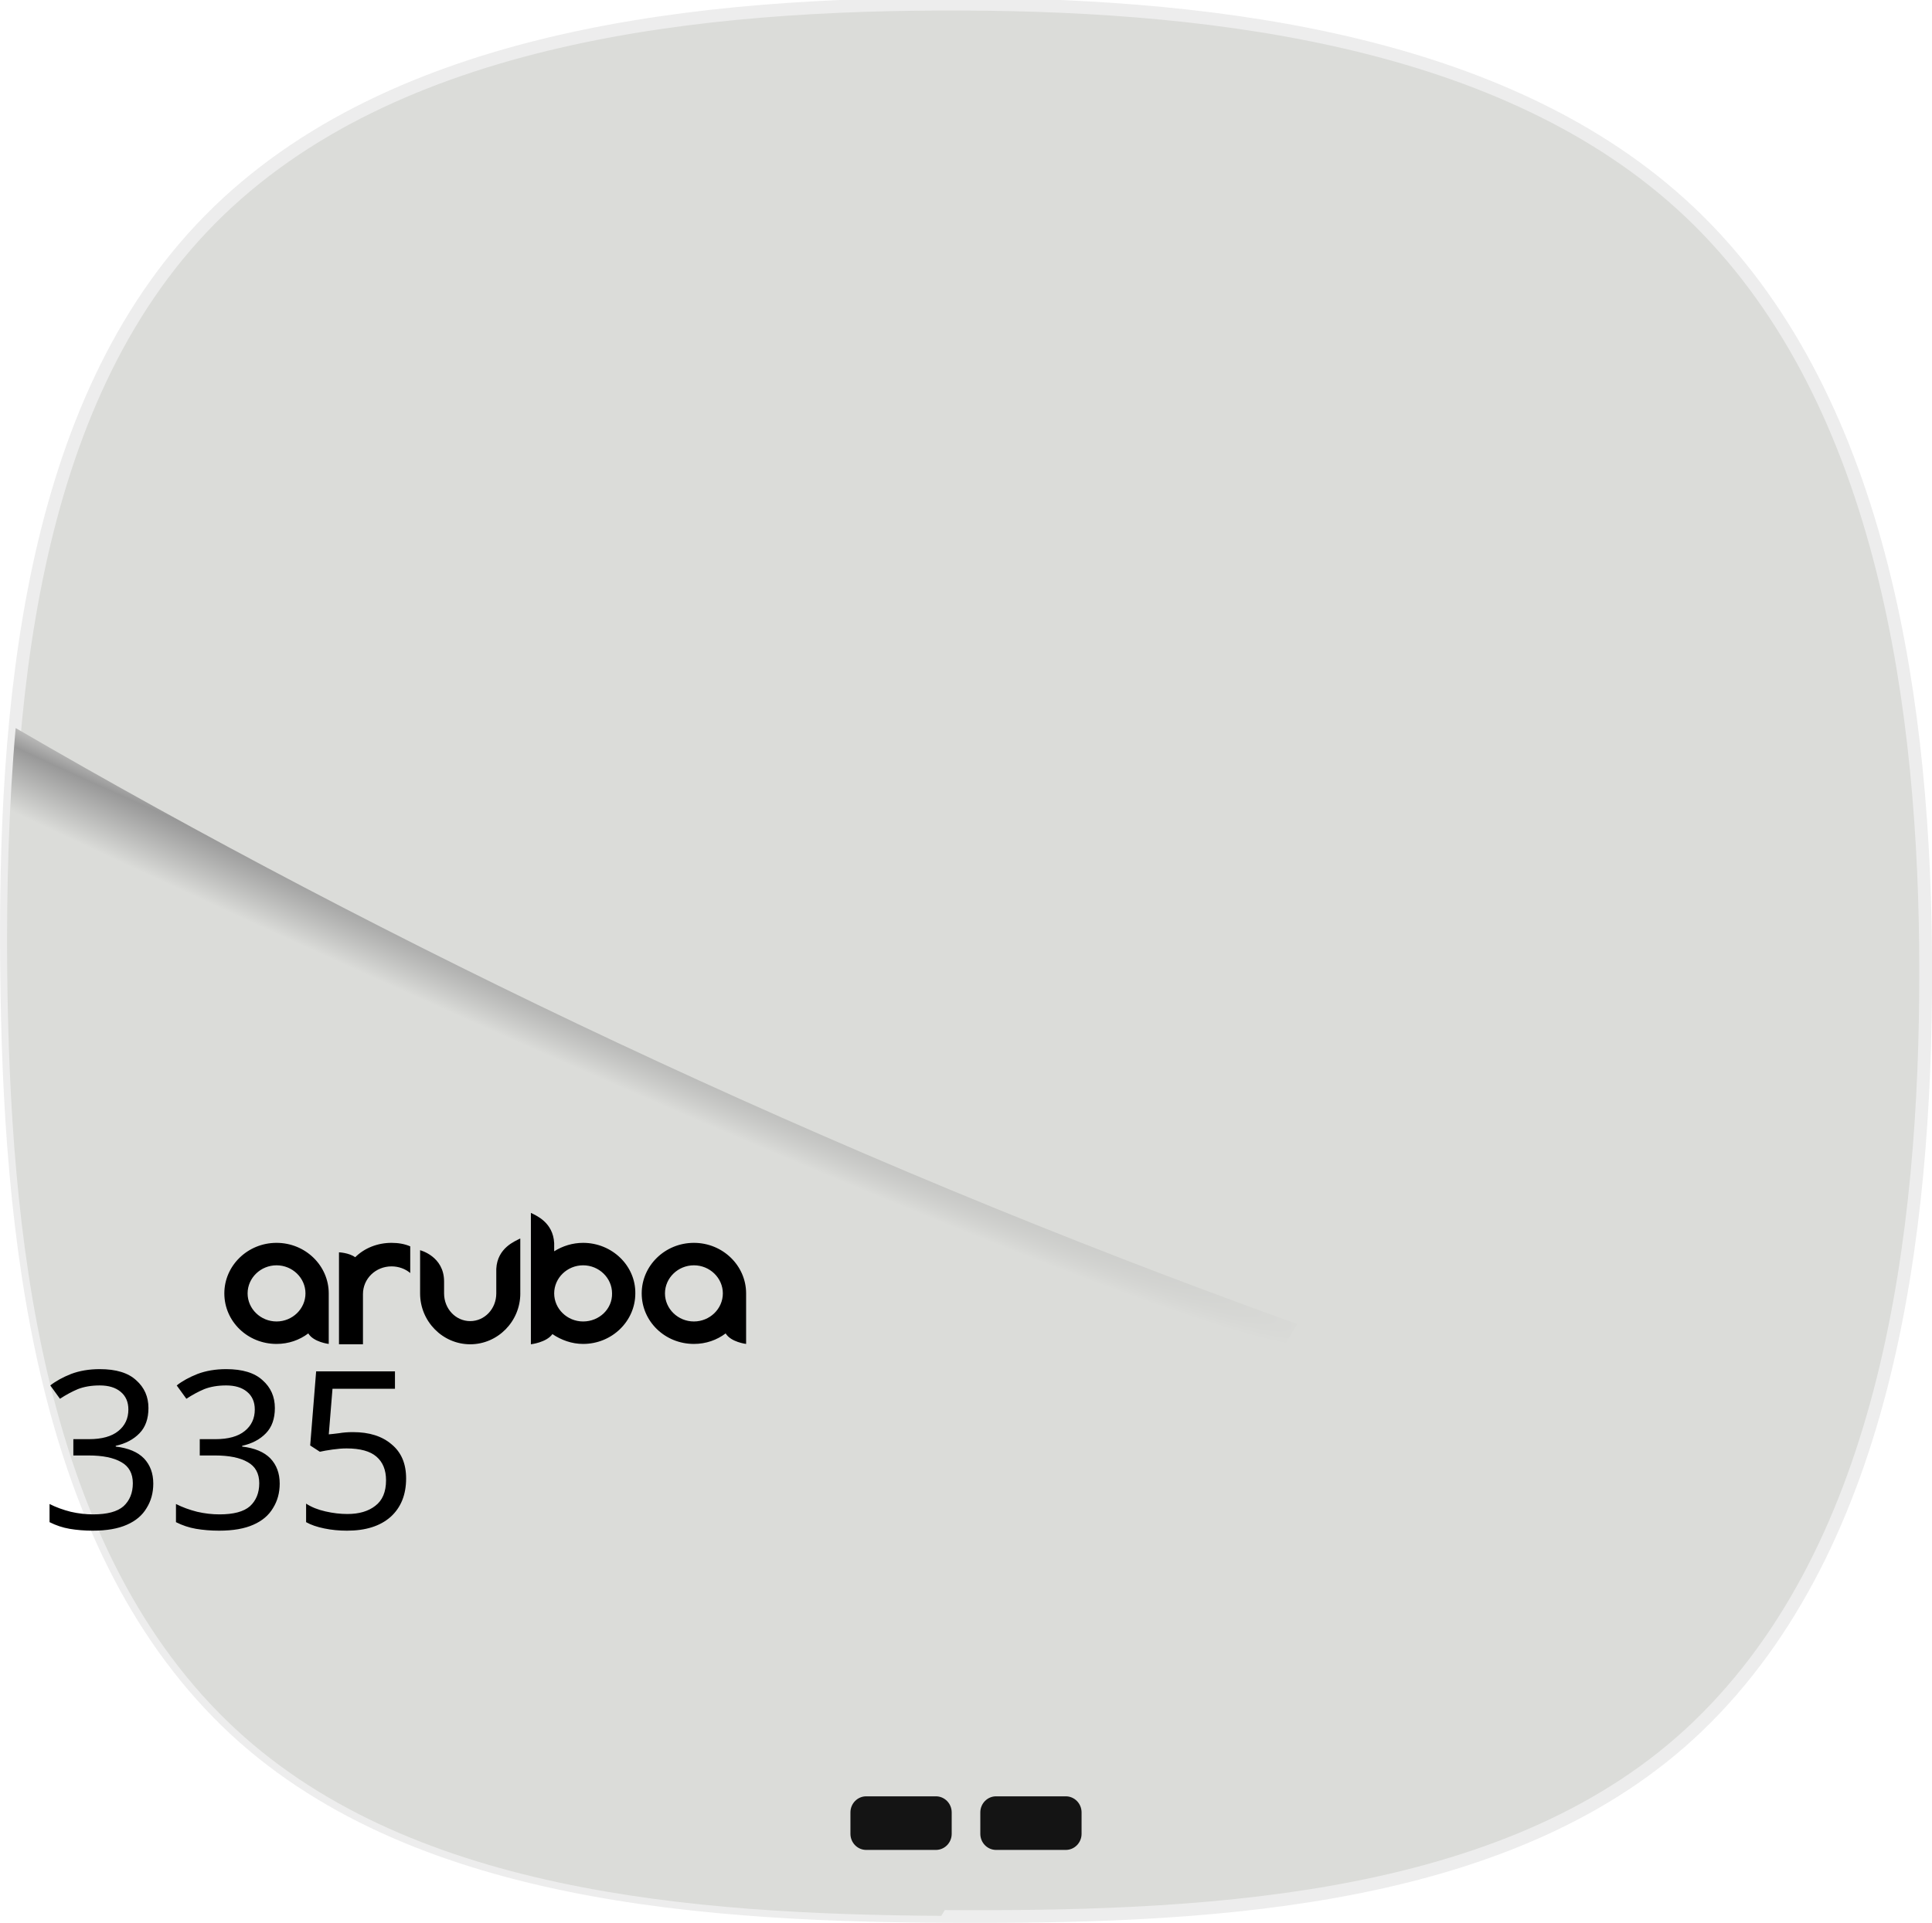
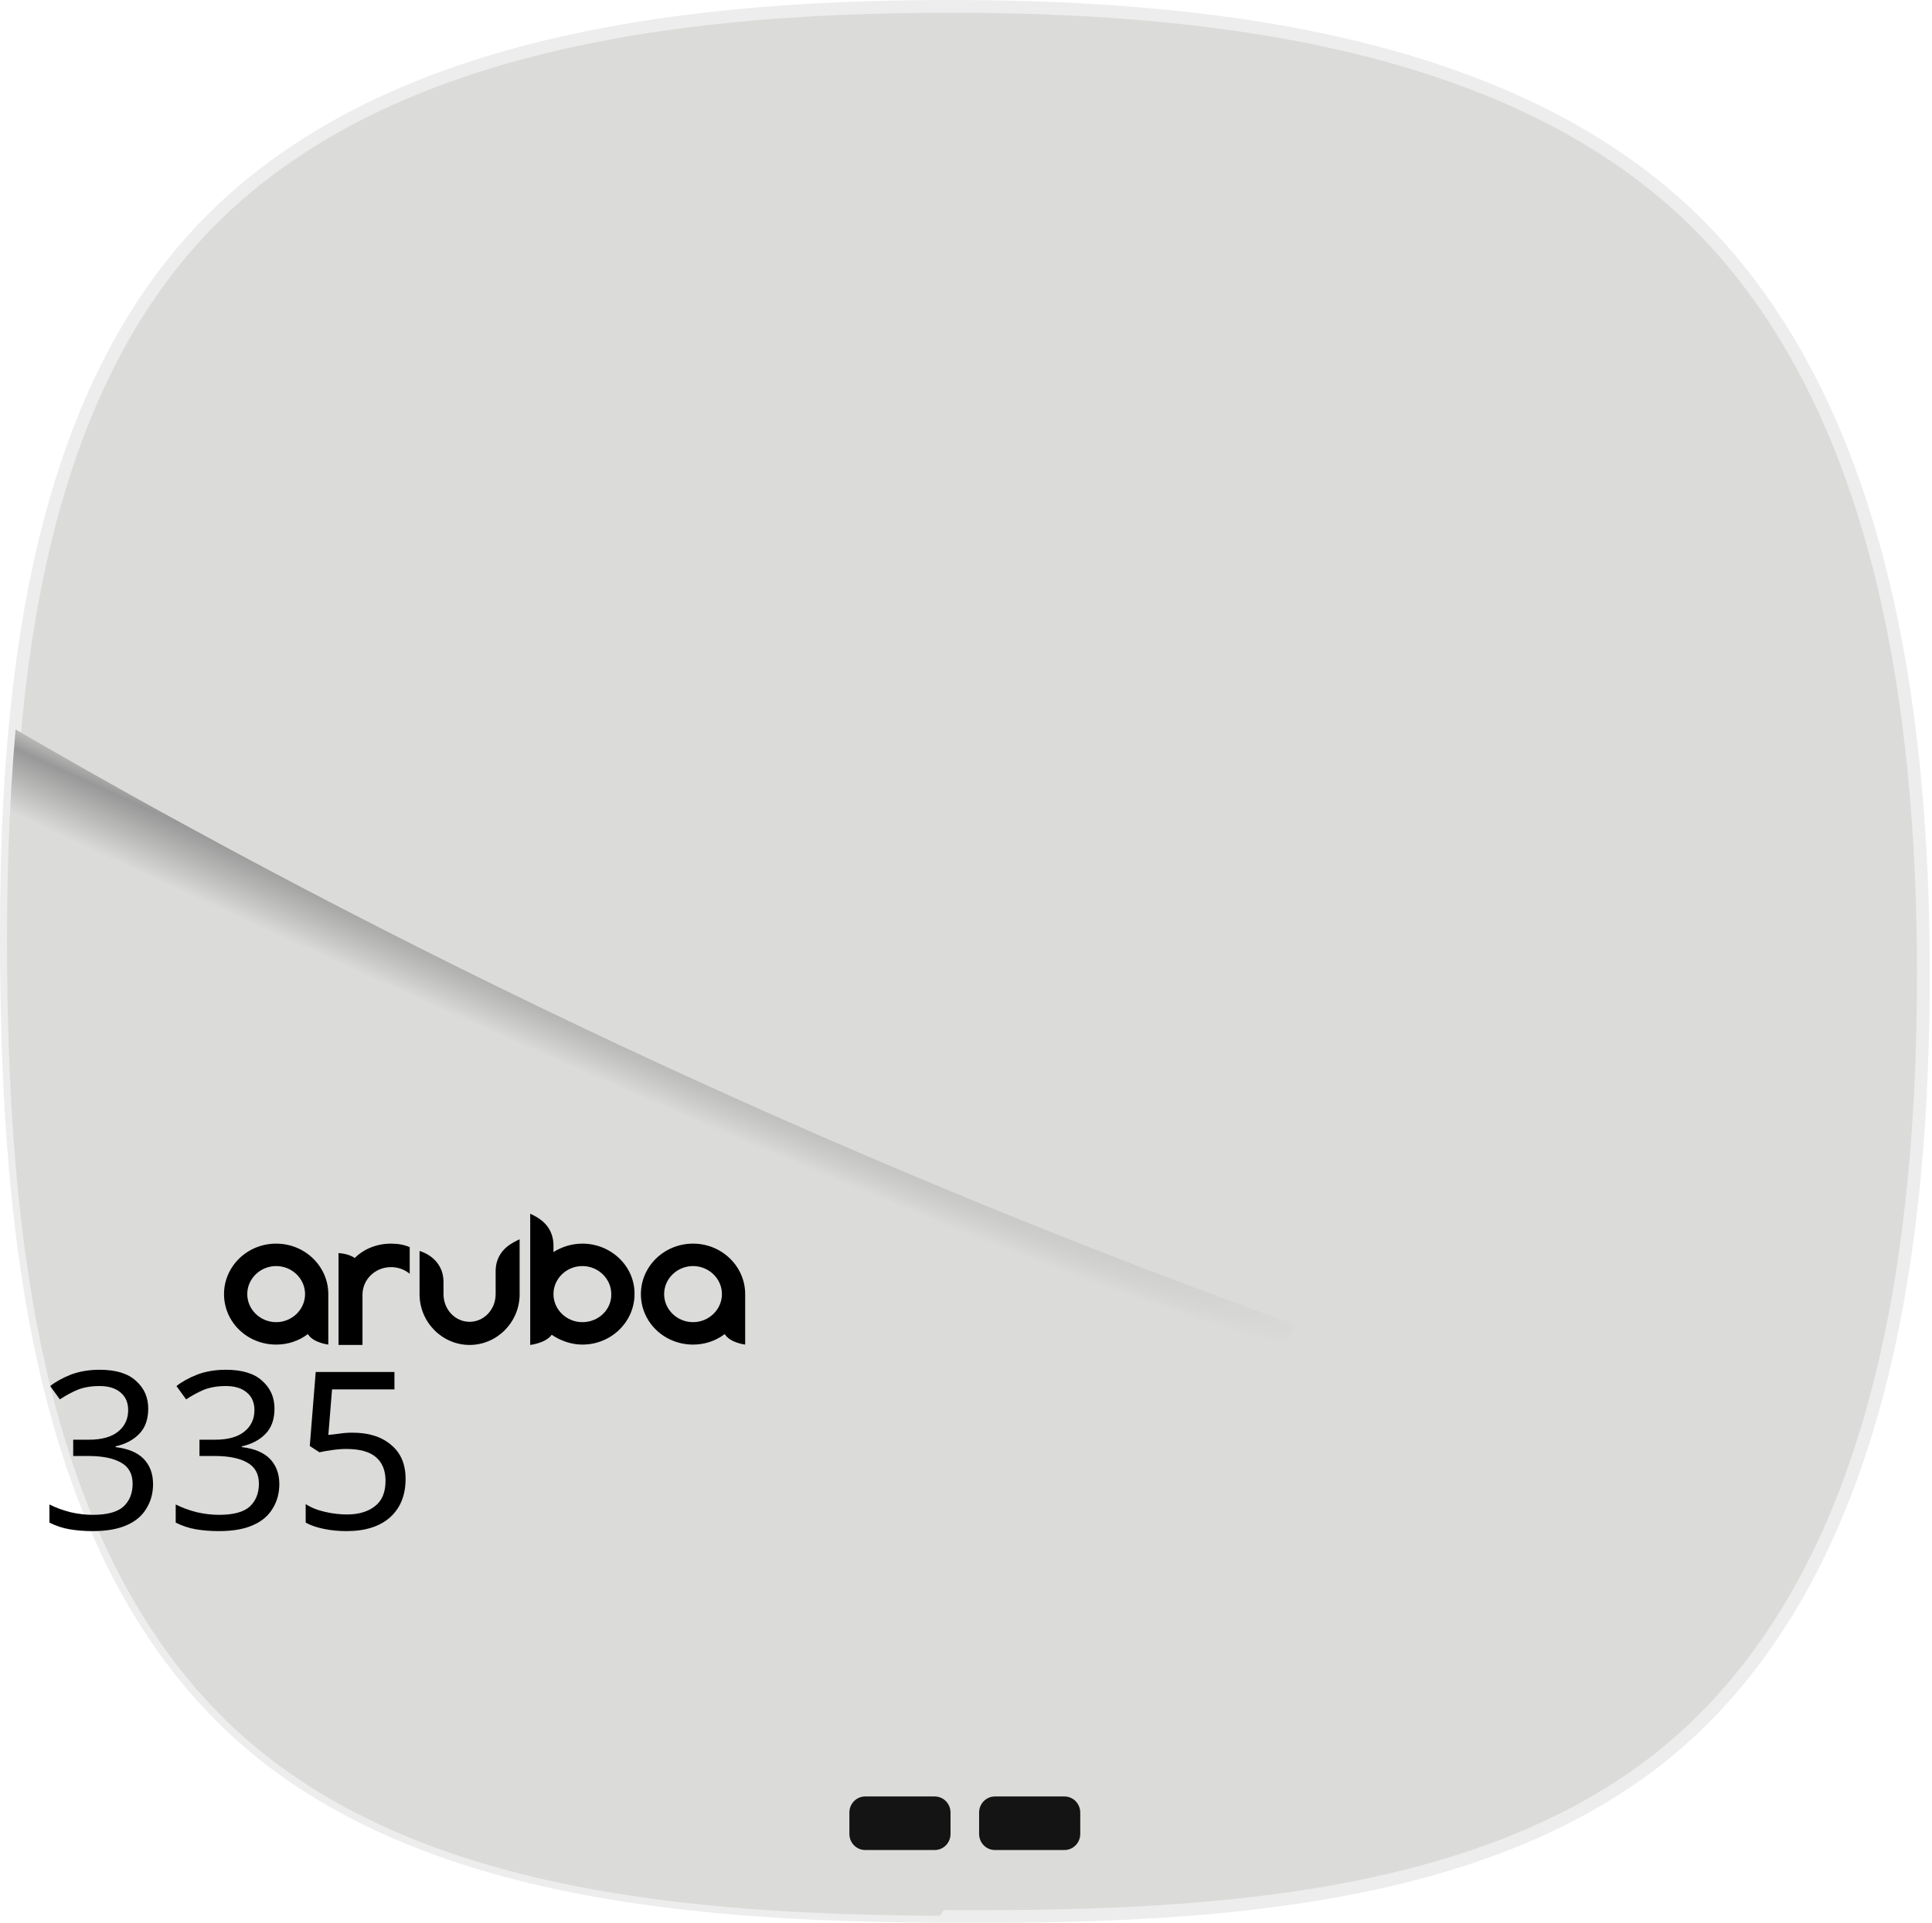
- <svg xmlns="http://www.w3.org/2000/svg" width="225" height="224" version="1.1" viewBox="35 370 119.495 72.7">
+ <svg xmlns="http://www.w3.org/2000/svg" width="225" height="224" version="1.1" viewBox="35 370 225 224">
  <defs>
    <radialGradient id="radialGradient14839" cx="113.08" cy="452.2" r="27.12" gradientTransform="matrix(-.051075 .10781 -2.0043 -.94656 947.64 839.85)" gradientUnits="userSpaceOnUse">
      <stop stop-color="#bcbcbb" offset="0" />
      <stop stop-color="#989898" offset=".232" />
      <stop stop-color="#dbdcd9" offset="1" />
    </radialGradient>
  </defs>
-   <g transform="matrix(1.4901 0 0 1.4852 -16.756 -237.77)">
+   <g transform="matrix(2.8024 0 0 2.7932 -62.342 -729.26)">
    <path d="m43.458 402.78c7.62-7.73 20.466-9.014 31.329-8.964 10.585 0.049 22.943 1.559 30.444 9.015 7.723 7.678 9.428 20.375 9.433 31.257 5e-3 10.955-1.569 23.874-9.47 31.477-7.542 7.257-19.888 7.934-30.407 7.912-10.52-0.022-23.074-0.743-30.637-8.109-7.787-7.585-9.029-20.419-9.142-31.28-0.112-10.808 0.856-23.605 8.45-31.308z" fill="#dbdcd9" stroke="#ededed" stroke-linecap="round" stroke-linejoin="round" stroke-width=".531" />
    <path d="m35.383 423.97c-0.281 3.158-0.383 6.691-0.351 10.096 0.113 10.861 1.355 23.695 9.142 31.28 7.324 7.134 19.324 8.033 29.63 8.102l14.775-24.654c-19.539-7.029-37.959-15.93-53.196-24.824z" fill="url(#radialGradient14839)" fill-rule="evenodd" />
    <g transform="matrix(.98853 0 0 .98698 -18.97 62.666)">
      <text transform="scale(.99918 1.0008)" x="74.92" y="399.531" fill="#000000" font-family="sans-serif" letter-spacing="0px" stroke-width="1px" text-align="center" text-anchor="middle" word-spacing="0px" style="line-height:0%" xml:space="preserve">
        <tspan x="74.92" y="399.531" font-family="'PakType Naskh Basic'" font-size="9.288px" style="line-height:1.25">335</tspan>
      </text>
-       <path class="st1" d="m76.174 389.93c0 1.185-0.948 2.148-2.104 2.148-1.155 0-2.104-0.963-2.104-2.148v-1.822s1.007 0.252 1.007 1.318v0.504c0 0.652 0.489 1.17 1.096 1.17s1.096-0.518 1.096-1.17v-1.052 0.015c0.044-0.889 0.8-1.17 0.993-1.274h0.015v2.311zm-5.407-2.133c0.281 0 0.548 0.044 0.785 0.148v1.126c-0.207-0.178-0.489-0.281-0.785-0.281-0.667 0-1.2 0.518-1.2 1.17v2.118h-1.007v-3.881s0.415 0.015 0.681 0.207c0.385-0.385 0.933-0.607 1.526-0.607m-4.829 3.318c-0.667 0-1.215-0.533-1.215-1.185 0-0.652 0.548-1.185 1.215-1.185s1.215 0.533 1.215 1.185c0 0.652-0.548 1.185-1.215 1.185m0-3.318c-1.215 0-2.192 0.963-2.192 2.133 0 1.185 0.978 2.133 2.192 2.133 0.504 0 0.963-0.163 1.333-0.444 0.222 0.37 0.859 0.444 0.859 0.444v-2.133c0-1.17-0.978-2.133-2.192-2.133m17.525 3.318c-0.667 0-1.215-0.533-1.215-1.185 0-0.652 0.548-1.185 1.215-1.185s1.215 0.533 1.215 1.185c0 0.652-0.548 1.185-1.215 1.185m0-3.318c-1.215 0-2.192 0.963-2.192 2.133 0 1.185 0.978 2.133 2.192 2.133 0.504 0 0.963-0.163 1.333-0.444 0.222 0.37 0.859 0.444 0.859 0.444v-2.133c0-1.17-0.978-2.133-2.192-2.133m-4.652 3.318c-0.667 0-1.215-0.533-1.215-1.185 0-0.652 0.548-1.185 1.215-1.185 0.667 0 1.215 0.533 1.215 1.185 0.015 0.652-0.533 1.185-1.215 1.185m0-3.318c-0.444 0-0.859 0.133-1.215 0.356v-0.341c-0.044-0.889-0.77-1.17-0.963-1.274h-0.015v5.54s0.652-0.074 0.904-0.43c0.37 0.252 0.815 0.415 1.289 0.415 1.215 0 2.192-0.963 2.192-2.133 0.015-1.17-0.978-2.133-2.192-2.133" />
+       <path class="st1" d="m76.174 389.93c0 1.185-0.948 2.148-2.104 2.148s-2.104-0.963-2.104-2.148v-1.822s1.007 0.252 1.007 1.318v0.504c0 0.652 0.489 1.17 1.096 1.17s1.096-0.518 1.096-1.17v-1.052 0.015c0.044-0.889 0.8-1.17 0.993-1.274h0.015v2.311zm-5.407-2.133c0.281 0 0.548 0.044 0.785 0.148v1.126c-0.207-0.178-0.489-0.281-0.785-0.281-0.667 0-1.2 0.518-1.2 1.17v2.118h-1.007v-3.881s0.415 0.015 0.681 0.207c0.385-0.385 0.933-0.607 1.526-0.607m-4.829 3.318c-0.667 0-1.215-0.533-1.215-1.185 0-0.652 0.548-1.185 1.215-1.185s1.215 0.533 1.215 1.185c0 0.652-0.548 1.185-1.215 1.185m0-3.318c-1.215 0-2.192 0.963-2.192 2.133 0 1.185 0.978 2.133 2.192 2.133 0.504 0 0.963-0.163 1.333-0.444 0.222 0.37 0.859 0.444 0.859 0.444v-2.133c0-1.17-0.978-2.133-2.192-2.133m17.525 3.318c-0.667 0-1.215-0.533-1.215-1.185 0-0.652 0.548-1.185 1.215-1.185s1.215 0.533 1.215 1.185c0 0.652-0.548 1.185-1.215 1.185m0-3.318c-1.215 0-2.192 0.963-2.192 2.133 0 1.185 0.978 2.133 2.192 2.133 0.504 0 0.963-0.163 1.333-0.444 0.222 0.37 0.859 0.444 0.859 0.444v-2.133c0-1.17-0.978-2.133-2.192-2.133m-4.652 3.318c-0.667 0-1.215-0.533-1.215-1.185 0-0.652 0.548-1.185 1.215-1.185 0.667 0 1.215 0.533 1.215 1.185 0.015 0.652-0.533 1.185-1.215 1.185m0-3.318c-0.444 0-0.859 0.133-1.215 0.356v-0.341c-0.044-0.889-0.77-1.17-0.963-1.274h-0.015v5.54s0.652-0.074 0.904-0.43c0.37 0.252 0.815 0.415 1.289 0.415 1.215 0 2.192-0.963 2.192-2.133 0.015-1.17-0.978-2.133-2.192-2.133" />
    </g>
  </g>
-   <g transform="translate(.096811)" fill-rule="evenodd">
+   <g transform="matrix(1.8807 0 0 1.8807 -30.648 -282.09)" fill-rule="evenodd">
    <rect x="87.503" y="458" width="6.263" height="3.316" rx=".976" ry=".996" opacity=".908" />
    <rect x="95.536" y="458" width="6.263" height="3.316" rx=".976" ry=".996" opacity=".908" />
  </g>
</svg>
